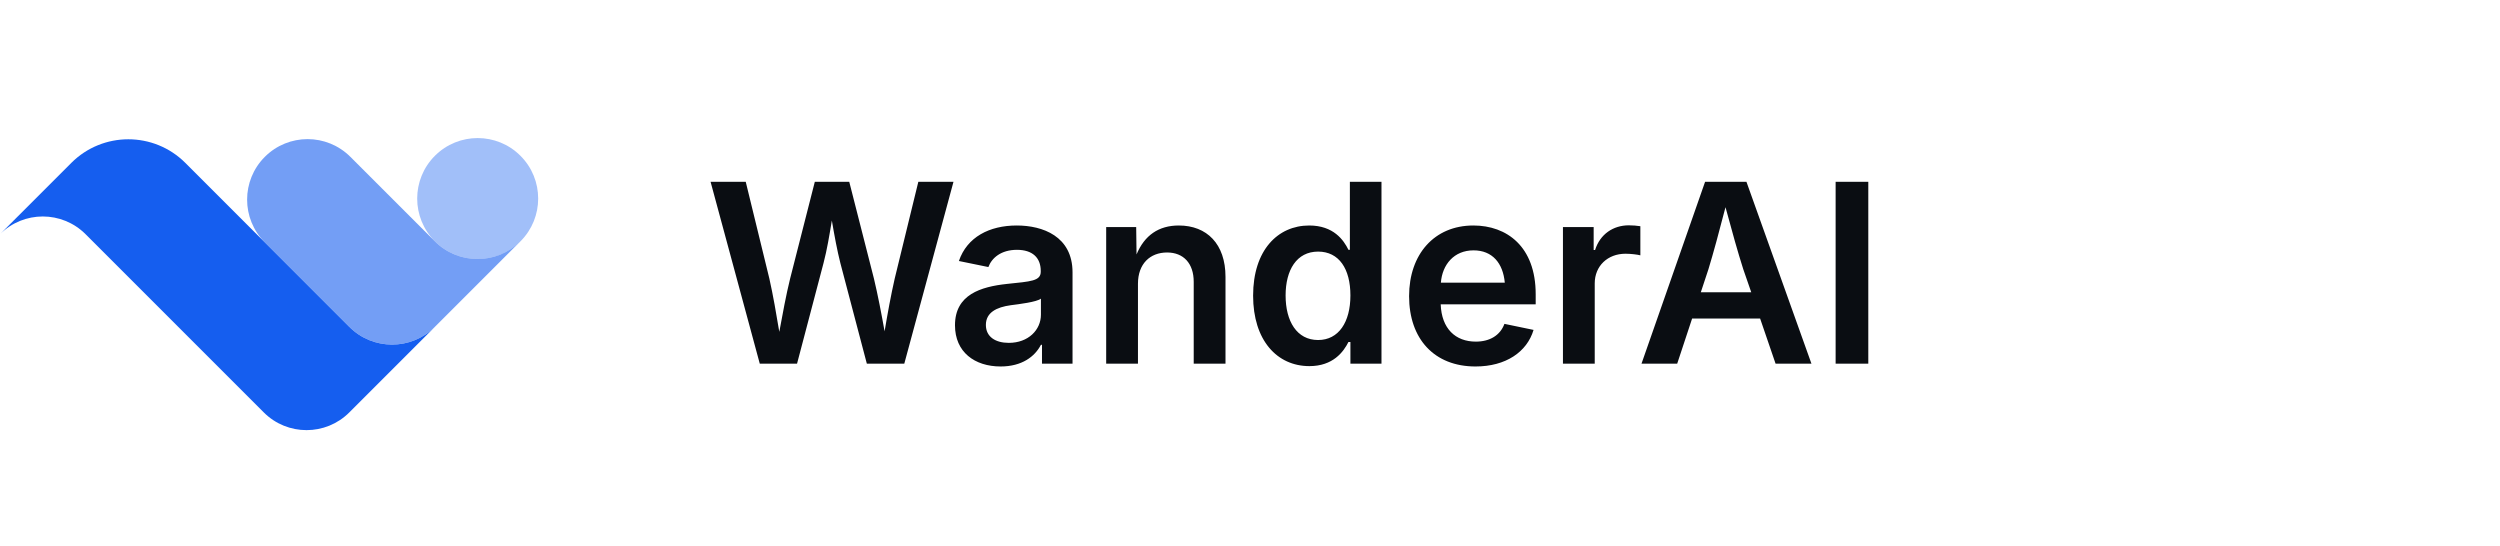
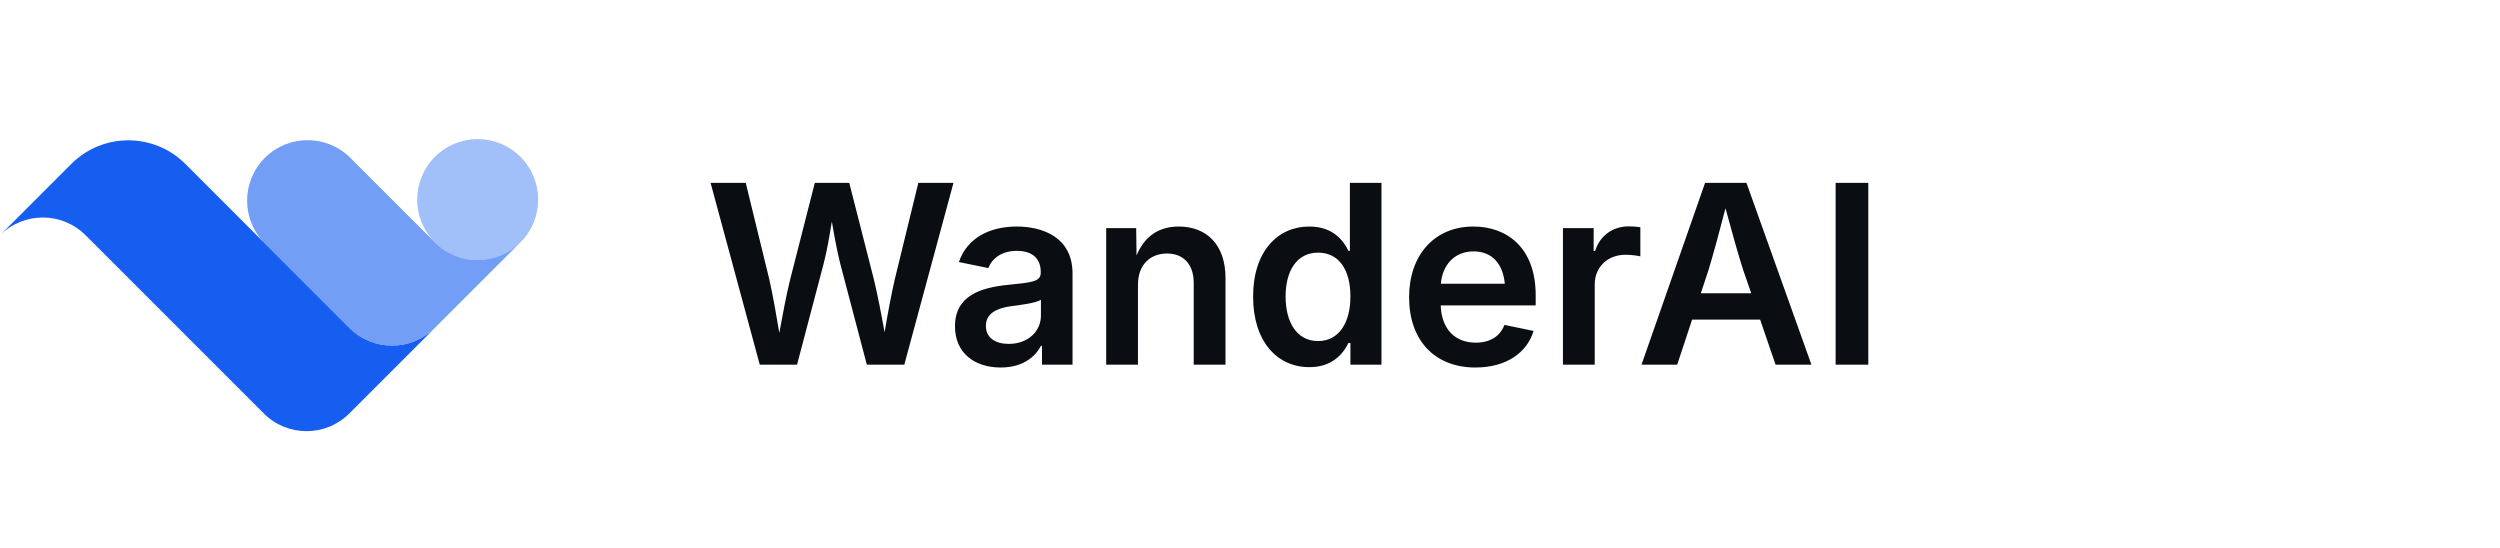
- <svg xmlns="http://www.w3.org/2000/svg" width="220" height="48" viewBox="0 0 220 48" fill="none">
+ <svg xmlns="http://www.w3.org/2000/svg" width="242" height="53" viewBox="0 0 220 48" fill="none">
  <g transform="translate(0,0)">
    <path d="m45.8 21.237c-2.079 2.079-5.449 2.079-7.528 0-2.079-2.079-2.079-5.449 0-7.528s5.449-2.079 7.528 0 2.079 5.449 0 7.528z" fill="#155eef" opacity=".4" />
    <path d="m45.795 21.236c-2.079 2.079-5.449 2.079-7.528 0l-7.434-7.434c-2.079-2.079-5.449-2.079-7.528 0s-2.079 5.449 0 7.528l7.434 7.434c2.079 2.079 5.449 2.079 7.528 0z" fill="#155eef" opacity=".6" />
    <path d="m38.267 28.765c-2.079 2.079-5.449 2.079-7.528 0l-14.428-14.429c-2.772-2.772-7.266-2.772-10.037 0l-6.273 6.273c2.079-2.079 5.449-2.079 7.528 0l15.683 15.683c2.079 2.079 5.449 2.079 7.528 0z" fill="#155eef" />
  </g>
  <text x="62" y="32" font-family="Inter, Arial, sans-serif" font-size="22" font-weight="600" fill="#0A0D12">
    WanderAI
  </text>
</svg>
